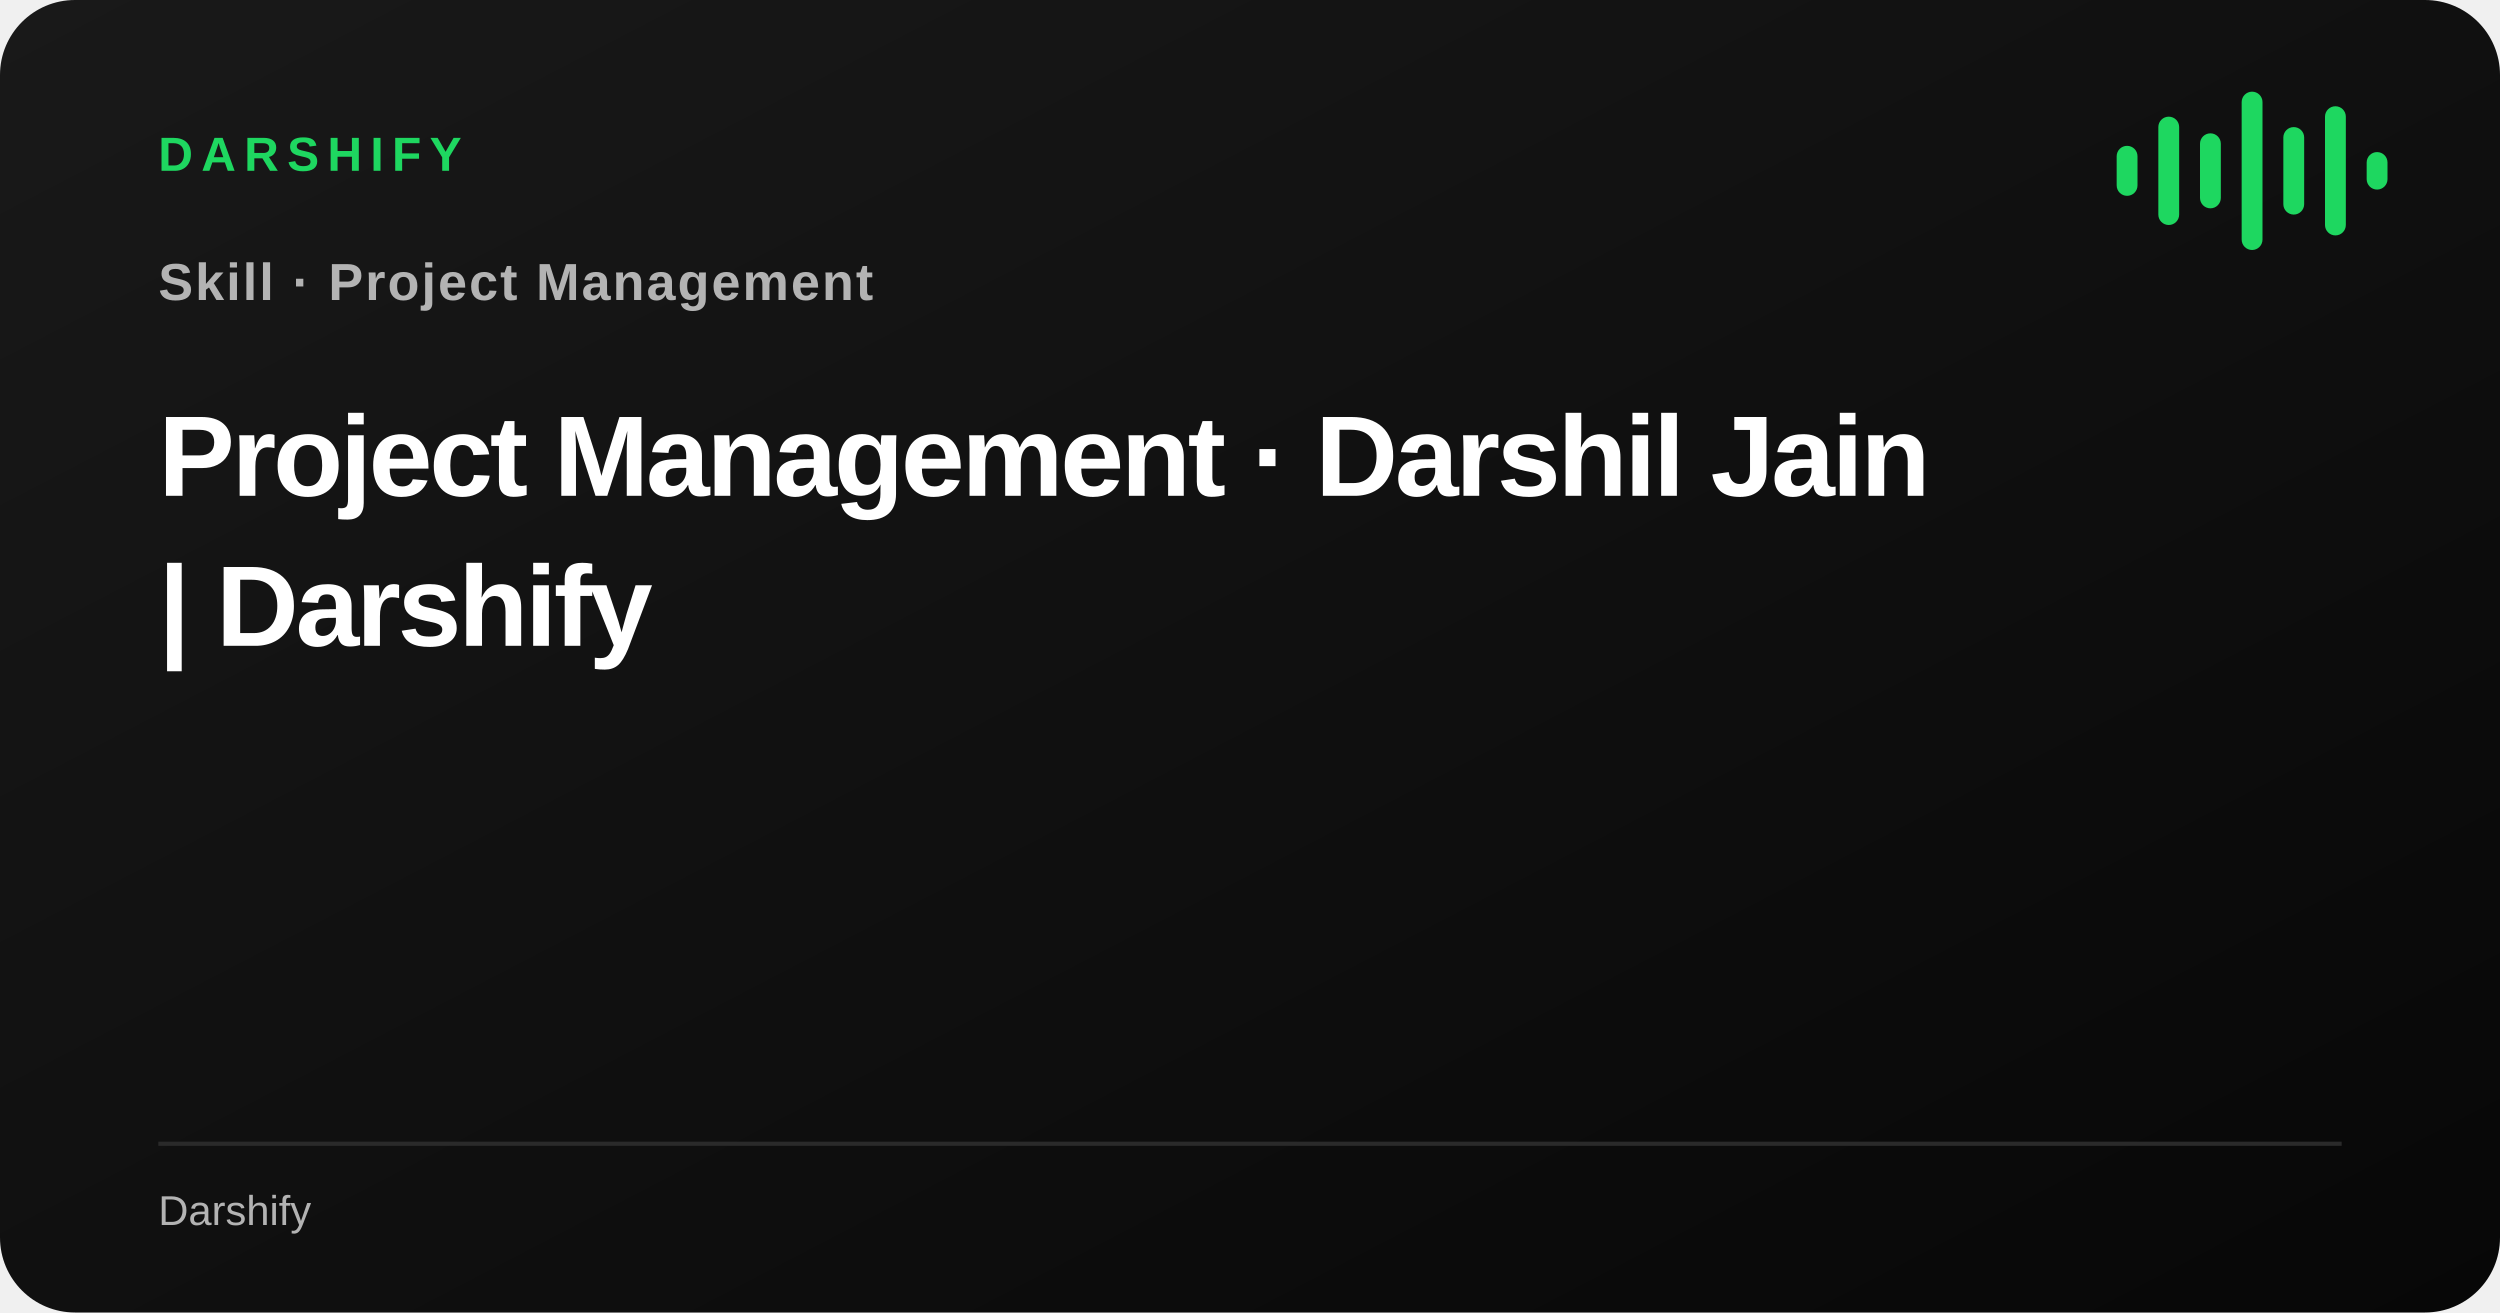
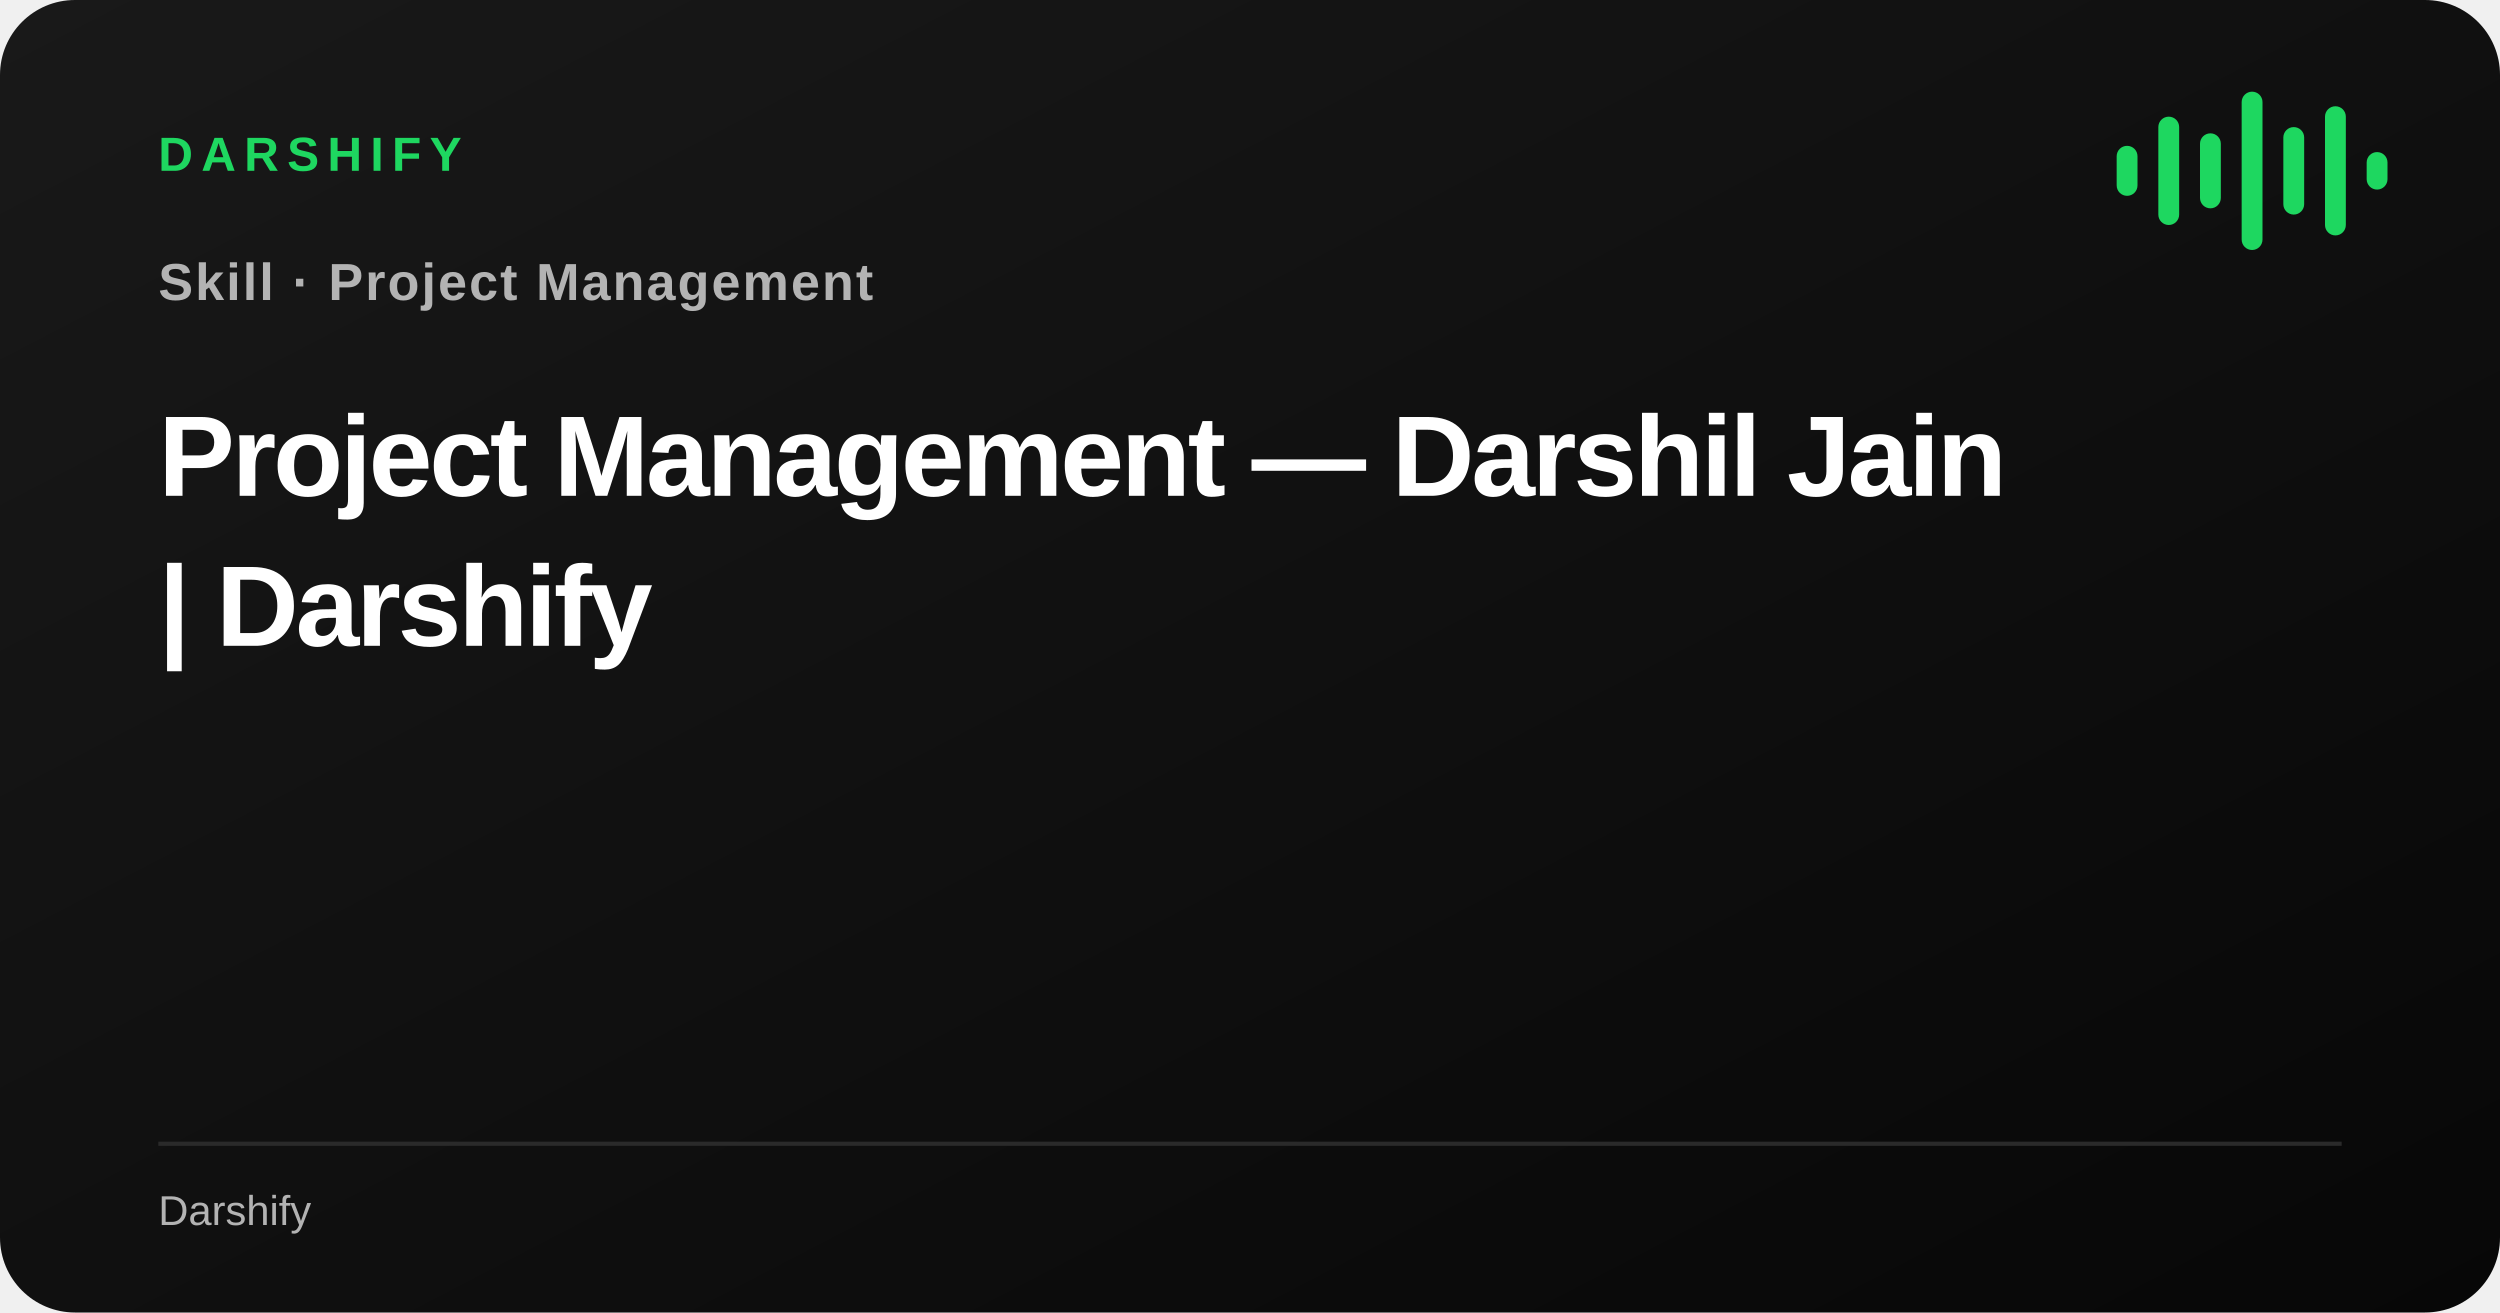
- <svg xmlns="http://www.w3.org/2000/svg" viewBox="0 0 1200 630" width="1200" height="630" role="img" aria-label="Project Management · Darshil Jain | Darshify" data-route-id="genre:project-management">
+ <svg xmlns="http://www.w3.org/2000/svg" viewBox="0 0 1200 630" width="1200" height="630" role="img" aria-label="Project Management — Darshil Jain | Darshify" data-route-id="genre:project-management">
  <defs>
    <linearGradient id="surface" x1="0" y1="0" x2="1" y2="1">
      <stop offset="0" stop-color="#191919" />
      <stop offset="1" stop-color="#070707" />
    </linearGradient>
    <radialGradient id="glow" cx="0" cy="0" r="1" gradientTransform="translate(1030 86) rotate(135) scale(420)">
      <stop stop-color="#1ed760" stop-opacity=".38" />
      <stop offset="1" stop-color="#1ed760" stop-opacity="0" />
    </radialGradient>
  </defs>
  <rect width="1200" height="630" rx="36" fill="url(#surface)" />
  <rect width="1200" height="630" rx="36" fill="url(#glow)" />
  <g data-motif="proof-wave" aria-label="Evidence signal">
    <rect x="1016" y="70" width="10" height="24" rx="5" fill="#1ed760" />
    <rect x="1036" y="56" width="10" height="52" rx="5" fill="#1ed760" />
    <rect x="1056" y="64" width="10" height="36" rx="5" fill="#1ed760" />
    <rect x="1076" y="44" width="10" height="76" rx="5" fill="#1ed760" />
    <rect x="1096" y="61" width="10" height="42" rx="5" fill="#1ed760" />
    <rect x="1116" y="51" width="10" height="62" rx="5" fill="#1ed760" />
    <rect x="1136" y="73" width="10" height="18" rx="5" fill="#1ed760" />
  </g>
  <text x="76" y="82" fill="#1ed760" font-family="Arial, Helvetica, sans-serif" font-size="23" font-weight="700" letter-spacing="4">DARSHIFY</text>
  <text x="76" y="144" fill="#b3b3b3" font-family="Arial, Helvetica, sans-serif" font-size="25" font-weight="600" letter-spacing="1">Skill · Project Management</text>
  <text fill="#ffffff" font-family="Arial, Helvetica, sans-serif" font-size="55" font-weight="800" letter-spacing="-1.5">
-     <tspan x="76" y="238">Project Management · Darshil Jain</tspan>
+     <tspan x="76" y="238">Project Management — Darshil Jain</tspan>
    <tspan x="76" y="310">| Darshify</tspan>
  </text>
  <rect x="76" y="548" width="1048" height="2" fill="#2a2a2a" />
  <text x="76" y="588" fill="#b3b3b3" font-family="Arial, Helvetica, sans-serif" font-size="20">Darshify</text>
</svg>
